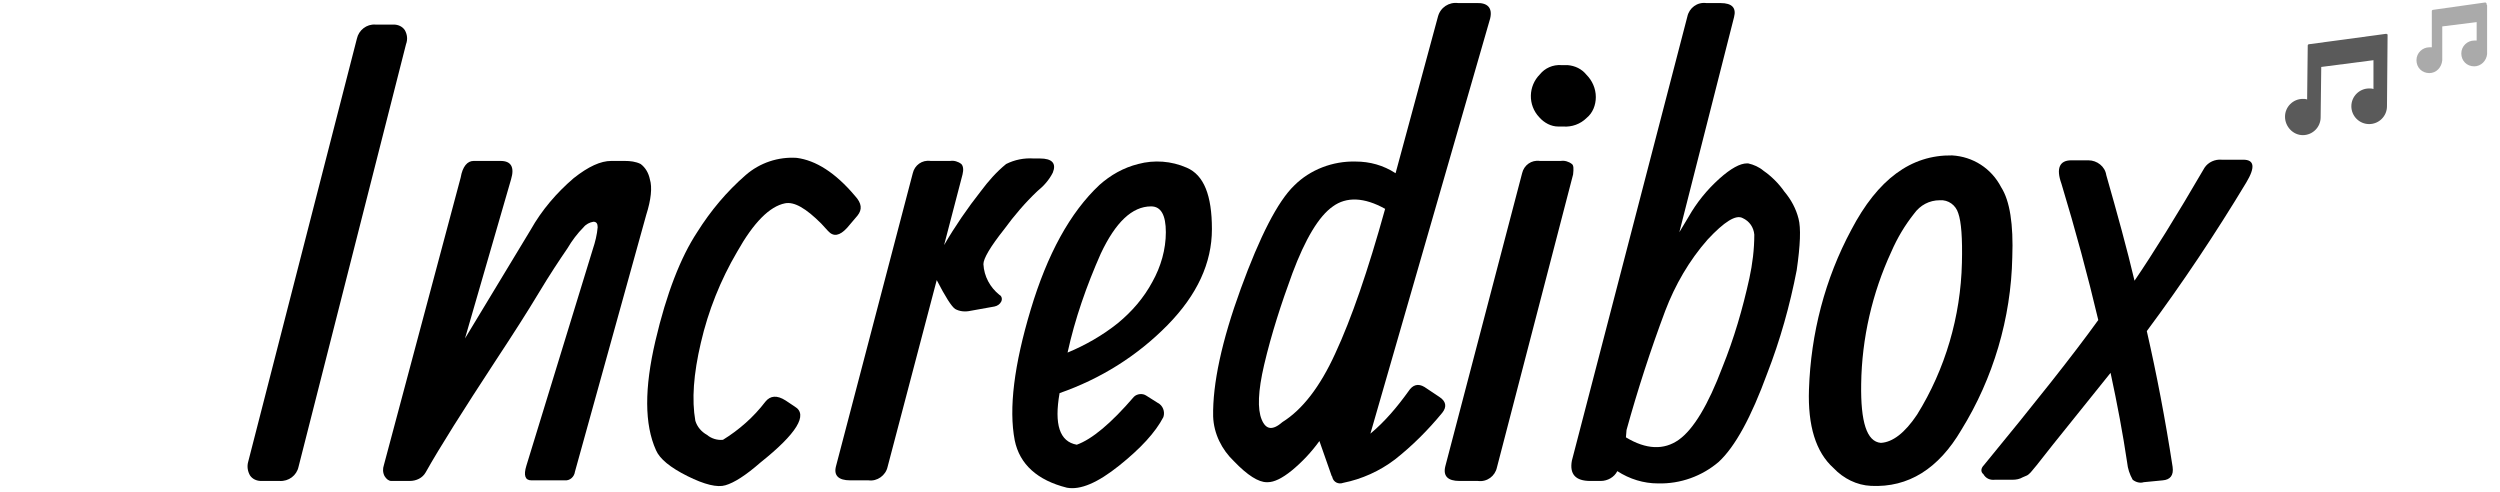
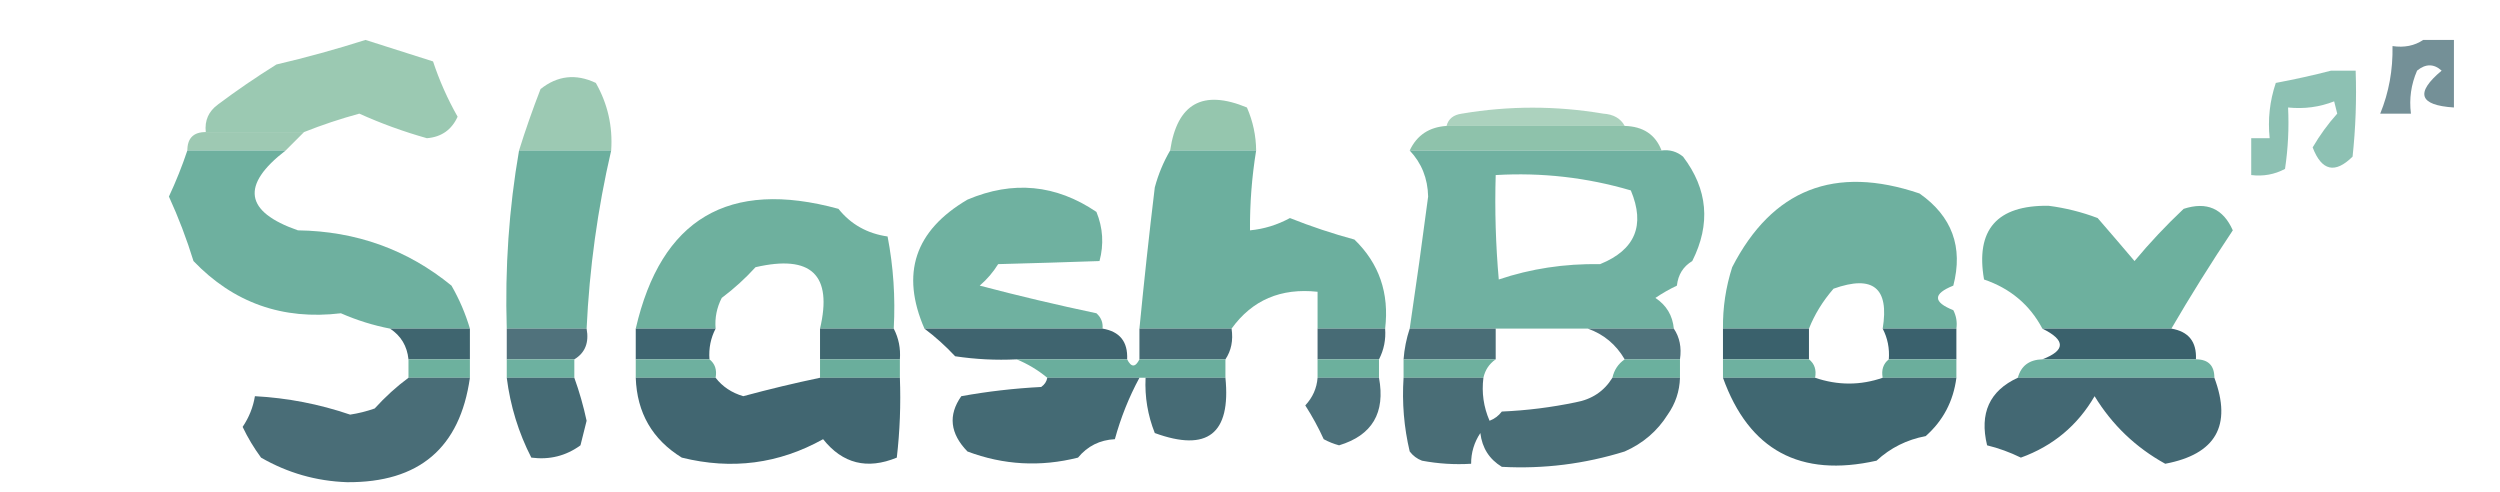
- <svg xmlns="http://www.w3.org/2000/svg" version="1.1" id="png" x="0px" y="0px" viewBox="0 0 407 80" style="enable-background:new 0 0 407 80;" xml:space="preserve">
-   <style type="text/css">
- 	.st0{fill:#5A5A5A;}
- 	.st1{fill:#AAAAAA;}
- </style>
-   <path d="M58.1,6.3c0.3-1.4,1.6-2.4,3-2.3h3c0.7,0,1.4,0.3,1.8,0.9c0.4,0.7,0.5,1.5,0.2,2.3L48.6,76c-0.3,1.4-1.6,2.4-3.1,2.3h-3  c-0.7,0-1.4-0.3-1.8-0.9c-0.4-0.7-0.5-1.5-0.3-2.2L58.1,6.3z" />
-   <path d="M75.7,55.1l10.7-17.7c1.8-3.2,4.2-6,7-8.4c2.4-1.9,4.4-2.8,6.1-2.8h2.2c0.9,0,1.8,0.1,2.6,0.5c0.8,0.6,1.3,1.5,1.5,2.5  c0.4,1.3,0.2,3.3-0.6,5.8L93.6,76.8c-0.1,0.8-0.8,1.5-1.7,1.4h-5.4c-1,0-1.3-0.8-0.8-2.4l10.8-35.2c0.4-1.2,0.7-2.4,0.8-3.6  c0-0.6-0.2-0.9-0.7-0.9C96,36.2,95.4,36.5,95,37c-1,1-1.9,2.2-2.6,3.4c-1.3,1.9-2.9,4.3-4.7,7.3c-1.8,3-4.1,6.6-7,11  c-5.3,8.1-9.1,14.1-11.4,18.2c-0.5,0.9-1.5,1.4-2.6,1.4h-3c-0.4,0-0.8-0.3-1.1-0.8c-0.3-0.6-0.3-1.2-0.1-1.8L75,28.9  c0.3-1.8,1.1-2.7,2.1-2.7h4.4c1.7,0,2.3,1,1.7,3L75.7,55.1z" />
-   <path d="M139.2,31.9c1.1,1.2,1.2,2.2,0.4,3.2l-1.7,2c-1.2,1.3-2.2,1.5-3.1,0.5l-1.1-1.2c-2.5-2.5-4.4-3.6-5.9-3.3  c-2.5,0.5-5.1,3.1-7.8,7.9c-2.7,4.6-4.7,9.6-5.9,14.8c-1.2,5.1-1.5,9.3-0.9,12.7c0.3,1,1,1.8,1.9,2.3c0.7,0.6,1.7,0.9,2.6,0.8  c2.6-1.6,5-3.7,6.9-6.2c0.8-1,1.9-1.1,3.3-0.2l1.5,1c2.2,1.3,0.3,4.4-5.6,9.1c-2.4,2.1-4.3,3.3-5.7,3.7c-1.3,0.4-3.4-0.1-6.2-1.5  c-2.8-1.4-4.5-2.8-5.1-4.2c-1.9-4.2-1.9-10.1-0.1-17.8s4.1-13.6,6.8-17.7c2.2-3.5,4.8-6.6,7.9-9.3c2.3-2,5.3-3,8.3-2.8  C132.8,26.1,136,28.1,139.2,31.9" />
-   <path d="M153.7,39.9c1.8-3.1,3.8-6,6-8.8c1.2-1.6,2.5-3.1,4.1-4.4c1.4-0.7,2.9-1,4.5-0.9h1c2,0,2.7,0.8,2.1,2.3  c-0.6,1.2-1.5,2.2-2.5,3c-2,1.9-3.8,4-5.4,6.2c-2.3,2.9-3.4,4.8-3.4,5.7c0.1,2,1.1,3.8,2.6,5c0.4,0.2,0.5,0.7,0.3,1.1  c-0.2,0.4-0.6,0.7-1.1,0.8l-3.9,0.7c-0.9,0.2-1.8,0.1-2.5-0.3c-0.6-0.4-1.6-2-3-4.7L144.5,76c-0.3,1.4-1.7,2.4-3.1,2.2h-3  c-1.9,0-2.7-0.8-2.3-2.3l12.5-47.7c0.3-1.3,1.5-2.2,2.9-2h3.2c0.6-0.1,1.3,0.1,1.8,0.5c0.3,0.3,0.4,0.9,0.2,1.7L153.7,39.9z" />
-   <path d="M172.5,64c-0.9,5.1,0,7.9,2.8,8.4c2.5-0.9,5.6-3.5,9.3-7.8c0.5-0.5,1.4-0.6,2-0.2l1.9,1.2c0.8,0.4,1.2,1.4,0.9,2.3  c-1.3,2.5-3.7,5.1-7.2,7.9s-6.3,4-8.5,3.6c-4.8-1.2-7.7-3.8-8.5-7.7c-1-5.2-0.1-12.3,2.6-21.3c2.7-9,6.4-15.8,11.2-20.3  c1.8-1.6,3.9-2.8,6.3-3.4c2.6-0.7,5.4-0.5,7.9,0.6c2.8,1.2,4.1,4.5,4.1,10c0,5.5-2.4,10.7-7.2,15.6C185.1,58,179.1,61.7,172.5,64   M173.8,57.4c2.9-1.2,5.7-2.8,8.2-4.8c2.3-1.9,4.2-4.1,5.6-6.7c1.4-2.5,2.2-5.3,2.2-8.1c0-2.8-0.8-4.2-2.4-4.2  c-3.1,0-5.8,2.6-8.2,7.7C176.9,46.5,175,51.9,173.8,57.4" />
-   <path d="M242.6,3l-19.5,67.6c2.4-2,4.4-4.4,6.2-6.9c0.7-1.1,1.6-1.3,2.6-0.7l2.4,1.6c1.1,0.7,1.3,1.6,0.5,2.6  c-2.3,2.8-4.9,5.4-7.7,7.6c-2.5,1.9-5.4,3.2-8.4,3.8c-0.8,0.3-1.6-0.1-1.8-0.9c0-0.1,0-0.1-0.1-0.2l-2-5.7c-1.3,1.8-2.8,3.4-4.5,4.8  c-1.6,1.3-2.9,1.9-3.9,1.9h-0.2c-1.3,0-3.1-1.1-5.3-3.4c-2-1.9-3.3-4.5-3.4-7.3c-0.1-5.3,1.4-12.3,4.5-20.8s6-14.2,8.7-16.8  c2.6-2.6,6.3-4,10-3.9c2.3,0,4.5,0.6,6.5,1.9l6.9-25.5c0.4-1.5,1.8-2.4,3.3-2.2h2.9C242.2,0.4,243,1.3,242.6,3 M225.5,34  c-3.4-1.9-6.3-2-8.5-0.4c-2.3,1.6-4.5,5.3-6.6,10.9c-1.8,4.9-3.4,9.8-4.6,14.9c-1,4.3-1.1,7.2-0.4,8.9s1.8,1.8,3.4,0.4  c3.2-2,6.1-5.7,8.6-11.2C220,51.9,222.7,44.1,225.5,34" />
-   <path d="M256.1,28.4l-12.4,47.7c-0.3,1.4-1.6,2.4-3.1,2.2h-3c-1.9,0-2.7-0.8-2.3-2.4l12.5-47.7c0.3-1.3,1.5-2.2,2.9-2h3.4  c0.6-0.1,1.3,0.1,1.8,0.5C256.2,26.9,256.2,27.5,256.1,28.4 M254.2,10.6h1c1.2,0.1,2.3,0.6,3.1,1.6c0.9,0.9,1.5,2.2,1.5,3.6  c0,1.3-0.5,2.6-1.5,3.4c-1,1-2.4,1.5-3.8,1.4h-0.8c-1.2,0-2.3-0.6-3.1-1.5c-1.9-2-1.8-5.1,0.1-7C251.5,11.1,252.8,10.5,254.2,10.6" />
-   <path d="M269.9,78.7c-2.3,0-4.6-0.7-6.6-2c-0.5,1-1.6,1.6-2.7,1.6h-1.7c-2.4,0-3.4-1.1-3-3.3l18.8-72.3c0.3-1.4,1.6-2.4,3.1-2.2h2.3  c1.9,0,2.6,0.8,2.2,2.3l-8.9,35l1.5-2.5c1.3-2.3,3-4.4,5-6.2c1.9-1.7,3.4-2.5,4.5-2.5h0.2c0.9,0.2,1.8,0.6,2.5,1.2  c1.3,0.9,2.5,2.1,3.4,3.4c1.1,1.3,1.9,2.8,2.3,4.4c0.4,1.5,0.3,4.3-0.3,8.4c-1.1,5.7-2.7,11.4-4.8,16.8c-2.6,7.1-5.2,11.9-7.9,14.4  C277.1,77.5,273.6,78.8,269.9,78.7 M264.7,71.2c3.3,2,6.2,2.1,8.6,0.4c2.4-1.7,4.8-5.7,7.1-11.8c1.9-4.7,3.3-9.5,4.4-14.5  c0.5-2.3,0.8-4.7,0.8-7.1c-0.1-1.2-0.8-2.2-1.9-2.7c-1.1-0.6-3,0.6-5.7,3.5c-3,3.4-5.3,7.4-6.9,11.6c-2.4,6.4-4.5,12.9-6.3,19.4  L264.7,71.2z" />
-   <path d="M294.5,63.4c0.3-9.1,2.6-18,6.9-26c4.3-8.2,9.7-12.2,16.4-12.1c3.4,0.2,6.4,2.1,8,5.2c1.4,2.2,2,6,1.8,11.4  c-0.2,9.9-3.1,19.7-8.3,28.1c-3.7,6.3-8.6,9.4-14.7,9.1c-2.3-0.1-4.5-1.2-6.1-2.9C295.6,73.6,294.3,69.3,294.5,63.4 M312.1,67.5  c4.6-7.4,7.1-16,7.3-24.7c0.1-4-0.1-6.7-0.6-8.1c-0.4-1.3-1.6-2.2-3-2.1c-1.7,0-3.2,0.8-4.2,2.2c-1.5,1.9-2.7,3.9-3.7,6.2  c-3.1,6.7-4.8,14.1-4.9,21.5c-0.1,6.2,0.9,9.4,3.2,9.6C308.1,72,310.1,70.5,312.1,67.5" />
-   <path d="M323,75.7c8.3-10.1,14.5-17.9,18.6-23.6c-1.7-7.2-3.7-14.6-6-22.2c-0.9-2.5-0.3-3.8,1.6-3.8h2.8c1.4,0,2.7,1,2.9,2.4  c1.8,6.3,3.4,12.1,4.6,17.2c3-4.4,6.8-10.5,11.4-18.4c0.6-0.9,1.7-1.4,2.8-1.3h3.5c1.8,0,2,1.2,0.5,3.7c-5,8.3-10.4,16.4-16.2,24.2  c1.6,7,3,14.3,4.2,22.1c0.2,1.4-0.4,2.1-1.6,2.2l-3.1,0.3c-0.6,0.2-1.3,0-1.8-0.4c-0.5-0.9-0.8-1.8-0.9-2.8  c-0.7-4.7-1.6-9.5-2.7-14.6l-9.4,11.7l-2.6,3.3l-0.5,0.6l-0.5,0.6c-0.2,0.2-0.4,0.4-0.6,0.5l-0.7,0.3c-0.5,0.3-1.1,0.4-1.6,0.4h-2.9  c-0.8,0.1-1.5-0.2-1.9-0.9C322.4,76.8,322.5,76.2,323,75.7" />
-   <path class="st0" d="M388.5,5.5l-12.6,1.7c-0.1,0-0.2,0.1-0.2,0.2l-0.1,8.8c-0.2-0.1-0.5-0.1-0.7-0.1c-1.6,0-2.9,1.3-2.9,2.9  c0,1.6,1.3,3,2.9,3c0,0,0,0,0,0l0,0c1.6,0,2.9-1.3,2.9-2.9l0.1-8.2l8.5-1.1v4.7c-0.2-0.1-0.5-0.1-0.7-0.1c-1.6,0-2.9,1.3-2.9,2.9  c0,1.6,1.3,2.9,2.9,2.9c1.6,0,2.9-1.3,2.9-2.9l0.1-11.7C388.8,5.7,388.7,5.6,388.5,5.5C388.6,5.6,388.5,5.6,388.5,5.5" />
-   <path class="st1" d="M404.8,0.5c-0.1,0-0.1-0.1-0.2-0.1l-8.5,1.2c-0.1,0-0.2,0.1-0.2,0.2v5.9c-0.1,0-0.3,0-0.4,0  c-1.1,0-2.1,0.9-2.1,2.1s0.9,2.1,2.1,2.1l0,0c1.1,0,2-0.9,2.1-2.1V4.3l5.6-0.7v3c-0.1,0-0.3,0-0.4,0c-1.1,0-2.1,0.9-2.1,2.1  s0.9,2.1,2.1,2.1c1.1,0,2-0.9,2.1-2l0-7.9c0-0.1,0-0.1-0.1-0.2L404.8,0.5z" />
+ <svg xmlns="http://www.w3.org/2000/svg" version="1.1" width="407px" height="80px" style="shape-rendering:geometricPrecision; text-rendering:geometricPrecision; image-rendering:optimizeQuality; fill-rule:evenodd; clip-rule:evenodd">
+   <g>
+     <path style="opacity:0.906" fill="#91c3aa" d="M 49.5,21.5 C 44.167,21.5 38.833,21.5 33.5,21.5C 33.297,19.61 33.963,18.11 35.5,17C 38.526,14.728 41.693,12.562 45,10.5C 49.889,9.356 54.723,8.022 59.5,6.5C 63.162,7.663 66.828,8.83 70.5,10C 71.532,13.121 72.866,16.121 74.5,19C 73.522,21.143 71.856,22.31 69.5,22.5C 65.706,21.433 62.039,20.099 58.5,18.5C 55.422,19.336 52.422,20.336 49.5,21.5 Z" />
+   </g>
+   <g>
+     <path style="opacity:0.685" fill="#355d68" d="M 394.5,6.5 C 396.167,6.5 397.833,6.5 399.5,6.5C 399.5,10.167 399.5,13.833 399.5,17.5C 393.825,17.14 393.158,15.14 397.5,11.5C 396.224,10.355 394.891,10.355 393.5,11.5C 392.526,13.743 392.192,16.076 392.5,18.5C 390.833,18.5 389.167,18.5 387.5,18.5C 388.91,15.05 389.576,11.384 389.5,7.5C 391.415,7.784 393.081,7.451 394.5,6.5 Z" />
+   </g>
+   <g>
+     <path style="opacity:0.763" fill="#6aae9c" d="M 379.5,11.5 C 380.833,11.5 382.167,11.5 383.5,11.5C 383.666,16.178 383.499,20.845 383,25.5C 380.136,28.326 377.969,27.826 376.5,24C 377.657,22.014 378.991,20.18 380.5,18.5C 380.333,17.833 380.167,17.167 380,16.5C 377.619,17.435 375.119,17.768 372.5,17.5C 372.665,20.85 372.498,24.183 372,27.5C 370.301,28.406 368.467,28.739 366.5,28.5C 366.5,26.5 366.5,24.5 366.5,22.5C 367.5,22.5 368.5,22.5 369.5,22.5C 369.183,19.428 369.516,16.428 370.5,13.5C 373.64,12.911 376.64,12.244 379.5,11.5 Z" />
+   </g>
+   <g>
+     <path style="opacity:0.889" fill="#90c2aa" d="M 99.5,24.5 C 94.5,24.5 89.5,24.5 84.5,24.5C 85.537,21.173 86.704,17.839 88,14.5C 90.76,12.297 93.76,11.964 97,13.5C 98.935,16.907 99.768,20.574 99.5,24.5 Z" />
+   </g>
+   <g>
+     <path style="opacity:0.777" fill="#94c5ab" d="M 264.5,20.5 C 254.833,20.5 245.167,20.5 235.5,20.5C 235.791,19.351 236.624,18.684 238,18.5C 245.661,17.205 253.328,17.205 261,18.5C 262.681,18.608 263.848,19.275 264.5,20.5 Z" />
+   </g>
+   <g>
+     <path style="opacity:0.908" fill="#94c4ab" d="M 33.5,21.5 C 38.833,21.5 44.167,21.5 49.5,21.5C 48.5,22.5 47.5,23.5 46.5,24.5C 41.167,24.5 35.833,24.5 30.5,24.5C 30.5,22.5 31.5,21.5 33.5,21.5 Z" />
+   </g>
+   <g>
+     <path style="opacity:0.935" fill="#8ec2a9" d="M 204.5,24.5 C 199.833,24.5 195.167,24.5 190.5,24.5C 191.636,16.847 195.803,14.514 203,17.5C 203.977,19.74 204.477,22.073 204.5,24.5 Z" />
+   </g>
+   <g>
+     <path style="opacity:0.98" fill="#8cc1a9" d="M 235.5,20.5 C 245.167,20.5 254.833,20.5 264.5,20.5C 267.513,20.581 269.513,21.914 270.5,24.5C 256.833,24.5 243.167,24.5 229.5,24.5C 230.663,22.018 232.663,20.684 235.5,20.5 Z" />
+   </g>
+   <g>
+     <path style="opacity:0.975" fill="#6aae9d" d="M 30.5,24.5 C 35.833,24.5 41.167,24.5 46.5,24.5C 39.167,30.151 39.834,34.485 48.5,37.5C 57.997,37.636 66.33,40.636 73.5,46.5C 74.783,48.73 75.783,51.063 76.5,53.5C 72.167,53.5 67.833,53.5 63.5,53.5C 60.769,52.973 58.102,52.14 55.5,51C 46.018,52.136 38.018,49.303 31.5,42.5C 30.395,38.913 29.062,35.413 27.5,32C 28.658,29.524 29.658,27.024 30.5,24.5 Z" />
+   </g>
+   <g>
+     <path style="opacity:0.982" fill="#6aae9c" d="M 84.5,24.5 C 89.5,24.5 94.5,24.5 99.5,24.5C 97.294,34.015 95.96,43.682 95.5,53.5C 91.167,53.5 86.833,53.5 82.5,53.5C 82.193,43.616 82.86,33.95 84.5,24.5 Z" />
+   </g>
+   <g>
+     <path style="opacity:0.982" fill="#6aae9c" d="M 190.5,24.5 C 195.167,24.5 199.833,24.5 204.5,24.5C 203.8,28.798 203.467,33.131 203.5,37.5C 205.774,37.285 207.941,36.618 210,35.5C 213.451,36.873 216.951,38.039 220.5,39C 224.523,42.884 226.19,47.717 225.5,53.5C 221.833,53.5 218.167,53.5 214.5,53.5C 214.5,51.5 214.5,49.5 214.5,47.5C 208.517,46.853 203.85,48.853 200.5,53.5C 195.5,53.5 190.5,53.5 185.5,53.5C 186.243,45.834 187.076,38.167 188,30.5C 188.585,28.339 189.418,26.339 190.5,24.5 Z" />
+   </g>
+   <g>
+     <path style="opacity:0.957" fill="#6aae9d" d="M 229.5,24.5 C 243.167,24.5 256.833,24.5 270.5,24.5C 271.822,24.33 272.989,24.663 274,25.5C 278.037,30.804 278.537,36.471 275.5,42.5C 274.029,43.38 273.196,44.714 273,46.5C 271.795,47.071 270.628,47.738 269.5,48.5C 271.297,49.695 272.297,51.362 272.5,53.5C 267.833,53.5 263.167,53.5 258.5,53.5C 253.5,53.5 248.5,53.5 243.5,53.5C 238.833,53.5 234.167,53.5 229.5,53.5C 230.56,46.361 231.56,39.195 232.5,32C 232.437,29.051 231.437,26.551 229.5,24.5 Z M 243.5,28.5 C 250.992,28.058 258.325,28.892 265.5,31C 267.878,36.685 266.212,40.685 260.5,43C 254.708,42.907 249.208,43.741 244,45.5C 243.501,39.843 243.334,34.176 243.5,28.5 Z" />
+   </g>
+   <g>
+     <path style="opacity:0.976" fill="#6aae9d" d="M 318.5,53.5 C 314.5,53.5 310.5,53.5 306.5,53.5C 307.598,46.871 304.931,44.705 298.5,47C 296.75,49.018 295.416,51.185 294.5,53.5C 289.833,53.5 285.167,53.5 280.5,53.5C 280.457,50.09 280.957,46.757 282,43.5C 288.521,30.817 298.688,26.817 312.5,31.5C 317.796,35.221 319.629,40.221 318,46.5C 314.667,47.833 314.667,49.167 318,50.5C 318.483,51.448 318.649,52.448 318.5,53.5 Z" />
+   </g>
+   <g>
+     <path style="opacity:0.964" fill="#6aae9d" d="M 179.5,53.5 C 169.833,53.5 160.167,53.5 150.5,53.5C 146.6,44.534 148.933,37.534 157.5,32.5C 164.899,29.36 171.899,30.026 178.5,34.5C 179.562,37.103 179.728,39.77 179,42.5C 173.594,42.687 168.094,42.853 162.5,43C 161.687,44.314 160.687,45.48 159.5,46.5C 165.808,48.16 172.141,49.66 178.5,51C 179.252,51.671 179.586,52.504 179.5,53.5 Z" />
+   </g>
+   <g>
+     <path style="opacity:0.975" fill="#6aae9c" d="M 145.5,53.5 C 141.5,53.5 137.5,53.5 133.5,53.5C 135.568,44.741 132.068,41.408 123,43.5C 121.337,45.328 119.504,46.995 117.5,48.5C 116.691,50.071 116.357,51.738 116.5,53.5C 112.167,53.5 107.833,53.5 103.5,53.5C 107.62,35.608 118.62,29.108 136.5,34C 138.51,36.517 141.177,38.017 144.5,38.5C 145.448,43.435 145.781,48.435 145.5,53.5 Z" />
+   </g>
+   <g>
+     <path style="opacity:0.976" fill="#69ae9c" d="M 353.5,53.5 C 346.5,53.5 339.5,53.5 332.5,53.5C 330.452,49.627 327.285,46.961 323,45.5C 321.597,37.395 325.097,33.395 333.5,33.5C 336.251,33.854 338.917,34.521 341.5,35.5C 343.528,37.838 345.528,40.171 347.5,42.5C 349.976,39.523 352.643,36.689 355.5,34C 359.257,32.778 361.924,33.945 363.5,37.5C 359.922,42.865 356.589,48.198 353.5,53.5 Z" />
+   </g>
+   <g>
+     <path style="opacity:0.947" fill="#355d67" d="M 63.5,53.5 C 67.833,53.5 72.167,53.5 76.5,53.5C 76.5,55.167 76.5,56.833 76.5,58.5C 73.167,58.5 69.833,58.5 66.5,58.5C 66.278,56.336 65.278,54.67 63.5,53.5 Z" />
+   </g>
+   <g>
+     <path style="opacity:0.863" fill="#345c67" d="M 82.5,53.5 C 86.833,53.5 91.167,53.5 95.5,53.5C 95.923,55.781 95.256,57.448 93.5,58.5C 89.833,58.5 86.167,58.5 82.5,58.5C 82.5,56.833 82.5,55.167 82.5,53.5 Z" />
+   </g>
+   <g>
+     <path style="opacity:0.947" fill="#345c68" d="M 103.5,53.5 C 107.833,53.5 112.167,53.5 116.5,53.5C 115.699,55.042 115.366,56.709 115.5,58.5C 111.5,58.5 107.5,58.5 103.5,58.5C 103.5,56.833 103.5,55.167 103.5,53.5 Z" />
+   </g>
+   <g>
+     <path style="opacity:0.941" fill="#345d67" d="M 133.5,53.5 C 137.5,53.5 141.5,53.5 145.5,53.5C 146.301,55.042 146.634,56.709 146.5,58.5C 142.167,58.5 137.833,58.5 133.5,58.5C 133.5,56.833 133.5,55.167 133.5,53.5 Z" />
+   </g>
+   <g>
+     <path style="opacity:0.949" fill="#355c67" d="M 150.5,53.5 C 160.167,53.5 169.833,53.5 179.5,53.5C 182.297,53.967 183.631,55.633 183.5,58.5C 177.5,58.5 171.5,58.5 165.5,58.5C 162.15,58.665 158.817,58.498 155.5,58C 153.93,56.322 152.263,54.822 150.5,53.5 Z" />
+   </g>
+   <g>
+     <path style="opacity:0.912" fill="#345c67" d="M 185.5,53.5 C 190.5,53.5 195.5,53.5 200.5,53.5C 200.784,55.415 200.451,57.081 199.5,58.5C 194.833,58.5 190.167,58.5 185.5,58.5C 185.5,56.833 185.5,55.167 185.5,53.5 Z" />
+   </g>
+   <g>
+     <path style="opacity:0.903" fill="#345c67" d="M 214.5,53.5 C 218.167,53.5 221.833,53.5 225.5,53.5C 225.634,55.291 225.301,56.958 224.5,58.5C 221.167,58.5 217.833,58.5 214.5,58.5C 214.5,56.833 214.5,55.167 214.5,53.5 Z" />
+   </g>
+   <g>
+     <path style="opacity:0.892" fill="#355d67" d="M 229.5,53.5 C 234.167,53.5 238.833,53.5 243.5,53.5C 243.5,55.167 243.5,56.833 243.5,58.5C 238.5,58.5 233.5,58.5 228.5,58.5C 228.629,56.784 228.962,55.117 229.5,53.5 Z" />
+   </g>
+   <g>
+     <path style="opacity:0.867" fill="#345c67" d="M 258.5,53.5 C 263.167,53.5 267.833,53.5 272.5,53.5C 273.451,54.919 273.784,56.585 273.5,58.5C 270.5,58.5 267.5,58.5 264.5,58.5C 263.086,56.082 261.086,54.415 258.5,53.5 Z" />
+   </g>
+   <g>
+     <path style="opacity:0.976" fill="#355d68" d="M 280.5,53.5 C 285.167,53.5 289.833,53.5 294.5,53.5C 294.5,55.167 294.5,56.833 294.5,58.5C 289.833,58.5 285.167,58.5 280.5,58.5C 280.5,56.833 280.5,55.167 280.5,53.5 Z" />
+   </g>
+   <g>
+     <path style="opacity:0.968" fill="#345c68" d="M 306.5,53.5 C 310.5,53.5 314.5,53.5 318.5,53.5C 318.5,55.167 318.5,56.833 318.5,58.5C 314.833,58.5 311.167,58.5 307.5,58.5C 307.634,56.709 307.301,55.042 306.5,53.5 Z" />
+   </g>
+   <g>
+     <path style="opacity:0.972" fill="#345d68" d="M 332.5,53.5 C 339.5,53.5 346.5,53.5 353.5,53.5C 356.297,53.967 357.631,55.633 357.5,58.5C 349.167,58.5 340.833,58.5 332.5,58.5C 336.299,57.039 336.299,55.372 332.5,53.5 Z" />
+   </g>
+   <g>
+     <path style="opacity:0.98" fill="#6aaf9c" d="M 66.5,58.5 C 69.833,58.5 73.167,58.5 76.5,58.5C 76.5,59.5 76.5,60.5 76.5,61.5C 73.167,61.5 69.833,61.5 66.5,61.5C 66.5,60.5 66.5,59.5 66.5,58.5 Z" />
+   </g>
+   <g>
+     <path style="opacity:0.97" fill="#69af9d" d="M 82.5,58.5 C 86.167,58.5 89.833,58.5 93.5,58.5C 93.5,59.5 93.5,60.5 93.5,61.5C 89.833,61.5 86.167,61.5 82.5,61.5C 82.5,60.5 82.5,59.5 82.5,58.5 Z" />
+   </g>
+   <g>
+     <path style="opacity:0.969" fill="#6aae9c" d="M 103.5,58.5 C 107.5,58.5 111.5,58.5 115.5,58.5C 116.404,59.209 116.737,60.209 116.5,61.5C 112.167,61.5 107.833,61.5 103.5,61.5C 103.5,60.5 103.5,59.5 103.5,58.5 Z" />
+   </g>
+   <g>
+     <path style="opacity:1" fill="#6aae9c" d="M 133.5,58.5 C 137.833,58.5 142.167,58.5 146.5,58.5C 146.5,59.5 146.5,60.5 146.5,61.5C 142.167,61.5 137.833,61.5 133.5,61.5C 133.5,60.5 133.5,59.5 133.5,58.5 Z" />
+   </g>
+   <g>
+     <path style="opacity:1" fill="#6aae9d" d="M 165.5,58.5 C 171.5,58.5 177.5,58.5 183.5,58.5C 184.167,59.833 184.833,59.833 185.5,58.5C 190.167,58.5 194.833,58.5 199.5,58.5C 199.5,59.5 199.5,60.5 199.5,61.5C 195.167,61.5 190.833,61.5 186.5,61.5C 186.167,61.5 185.833,61.5 185.5,61.5C 180.5,61.5 175.5,61.5 170.5,61.5C 168.961,60.233 167.294,59.233 165.5,58.5 Z" />
+   </g>
+   <g>
+     <path style="opacity:0.986" fill="#6aaf9c" d="M 214.5,58.5 C 217.833,58.5 221.167,58.5 224.5,58.5C 224.5,59.5 224.5,60.5 224.5,61.5C 221.167,61.5 217.833,61.5 214.5,61.5C 214.5,60.5 214.5,59.5 214.5,58.5 Z" />
+   </g>
+   <g>
+     <path style="opacity:0.974" fill="#6aae9c" d="M 228.5,58.5 C 233.5,58.5 238.5,58.5 243.5,58.5C 242.449,59.222 241.782,60.222 241.5,61.5C 237.167,61.5 232.833,61.5 228.5,61.5C 228.5,60.5 228.5,59.5 228.5,58.5 Z" />
+   </g>
+   <g>
+     <path style="opacity:0.989" fill="#6aaf9d" d="M 264.5,58.5 C 267.5,58.5 270.5,58.5 273.5,58.5C 273.5,59.5 273.5,60.5 273.5,61.5C 269.833,61.5 266.167,61.5 262.5,61.5C 262.782,60.222 263.449,59.222 264.5,58.5 Z" />
+   </g>
+   <g>
+     <path style="opacity:0.97" fill="#6aaf9d" d="M 280.5,58.5 C 285.167,58.5 289.833,58.5 294.5,58.5C 295.404,59.209 295.737,60.209 295.5,61.5C 290.5,61.5 285.5,61.5 280.5,61.5C 280.5,60.5 280.5,59.5 280.5,58.5 Z" />
+   </g>
+   <g>
+     <path style="opacity:0.993" fill="#6aae9c" d="M 307.5,58.5 C 311.167,58.5 314.833,58.5 318.5,58.5C 318.5,59.5 318.5,60.5 318.5,61.5C 314.5,61.5 310.5,61.5 306.5,61.5C 306.263,60.209 306.596,59.209 307.5,58.5 Z" />
+   </g>
+   <g>
+     <path style="opacity:0.958" fill="#69ae9d" d="M 332.5,58.5 C 340.833,58.5 349.167,58.5 357.5,58.5C 359.5,58.5 360.5,59.5 360.5,61.5C 349.833,61.5 339.167,61.5 328.5,61.5C 329.035,59.554 330.368,58.554 332.5,58.5 Z" />
+   </g>
+   <g>
+     <path style="opacity:0.898" fill="#345c68" d="M 66.5,61.5 C 69.833,61.5 73.167,61.5 76.5,61.5C 74.889,72.92 68.222,78.587 56.5,78.5C 51.494,78.329 46.827,76.996 42.5,74.5C 41.34,72.927 40.34,71.261 39.5,69.5C 40.547,67.944 41.214,66.277 41.5,64.5C 46.795,64.782 51.962,65.782 57,67.5C 58.366,67.293 59.699,66.96 61,66.5C 62.729,64.599 64.562,62.932 66.5,61.5 Z" />
+   </g>
+   <g>
+     <path style="opacity:0.92" fill="#355d68" d="M 82.5,61.5 C 86.167,61.5 89.833,61.5 93.5,61.5C 94.312,63.743 94.979,66.076 95.5,68.5C 95.167,69.833 94.833,71.167 94.5,72.5C 92.132,74.223 89.466,74.89 86.5,74.5C 84.418,70.444 83.084,66.111 82.5,61.5 Z" />
+   </g>
+   <g>
+     <path style="opacity:0.934" fill="#345c67" d="M 103.5,61.5 C 107.833,61.5 112.167,61.5 116.5,61.5C 117.622,62.947 119.122,63.947 121,64.5C 125.235,63.357 129.401,62.357 133.5,61.5C 137.833,61.5 142.167,61.5 146.5,61.5C 146.666,65.846 146.499,70.179 146,74.5C 141.175,76.487 137.175,75.487 134,71.5C 126.797,75.518 119.13,76.518 111,74.5C 106.199,71.545 103.699,67.211 103.5,61.5 Z" />
+   </g>
+   <g>
+     <path style="opacity:0.921" fill="#345d68" d="M 170.5,61.5 C 175.5,61.5 180.5,61.5 185.5,61.5C 183.797,64.651 182.464,67.984 181.5,71.5C 179.048,71.624 177.048,72.624 175.5,74.5C 169.371,76.044 163.371,75.711 157.5,73.5C 154.663,70.574 154.33,67.574 156.5,64.5C 160.779,63.726 165.113,63.226 169.5,63C 170.056,62.617 170.389,62.117 170.5,61.5 Z" />
+   </g>
+   <g>
+     <path style="opacity:0.91" fill="#345c67" d="M 186.5,61.5 C 190.833,61.5 195.167,61.5 199.5,61.5C 200.406,70.626 196.573,73.626 188,70.5C 186.851,67.607 186.351,64.607 186.5,61.5 Z" />
+   </g>
+   <g>
+     <path style="opacity:0.882" fill="#345d68" d="M 214.5,61.5 C 217.833,61.5 221.167,61.5 224.5,61.5C 225.561,67.205 223.394,70.871 218,72.5C 217.127,72.264 216.293,71.931 215.5,71.5C 214.63,69.593 213.63,67.76 212.5,66C 213.707,64.7 214.374,63.2 214.5,61.5 Z" />
+   </g>
+   <g>
+     <path style="opacity:0.898" fill="#345c67" d="M 228.5,61.5 C 232.833,61.5 237.167,61.5 241.5,61.5C 241.192,63.924 241.526,66.257 242.5,68.5C 243.308,68.192 243.975,67.692 244.5,67C 248.541,66.826 252.541,66.326 256.5,65.5C 259.155,65.025 261.155,63.691 262.5,61.5C 266.167,61.5 269.833,61.5 273.5,61.5C 273.435,63.696 272.768,65.696 271.5,67.5C 269.807,70.19 267.473,72.19 264.5,73.5C 257.964,75.535 251.297,76.368 244.5,76C 242.459,74.758 241.293,72.925 241,70.5C 239.991,72.025 239.491,73.692 239.5,75.5C 236.813,75.664 234.146,75.497 231.5,75C 230.692,74.692 230.025,74.192 229.5,73.5C 228.567,69.57 228.234,65.57 228.5,61.5 Z" />
+   </g>
+   <g>
+     <path style="opacity:0.938" fill="#345d68" d="M 280.5,61.5 C 285.5,61.5 290.5,61.5 295.5,61.5C 299.2,62.758 302.866,62.758 306.5,61.5C 310.5,61.5 314.5,61.5 318.5,61.5C 318.006,65.323 316.339,68.489 313.5,71C 310.437,71.574 307.771,72.908 305.5,75C 293.067,77.787 284.734,73.287 280.5,61.5 Z" />
+   </g>
+   <g>
+     <path style="opacity:0.922" fill="#345c68" d="M 328.5,61.5 C 339.167,61.5 349.833,61.5 360.5,61.5C 363.401,69.279 360.734,73.946 352.5,75.5C 347.697,72.848 343.864,69.182 341,64.5C 338.222,69.276 334.222,72.609 329,74.5C 327.2,73.622 325.367,72.955 323.5,72.5C 322.231,67.272 323.898,63.605 328.5,61.5 Z" />
+   </g>
</svg>
